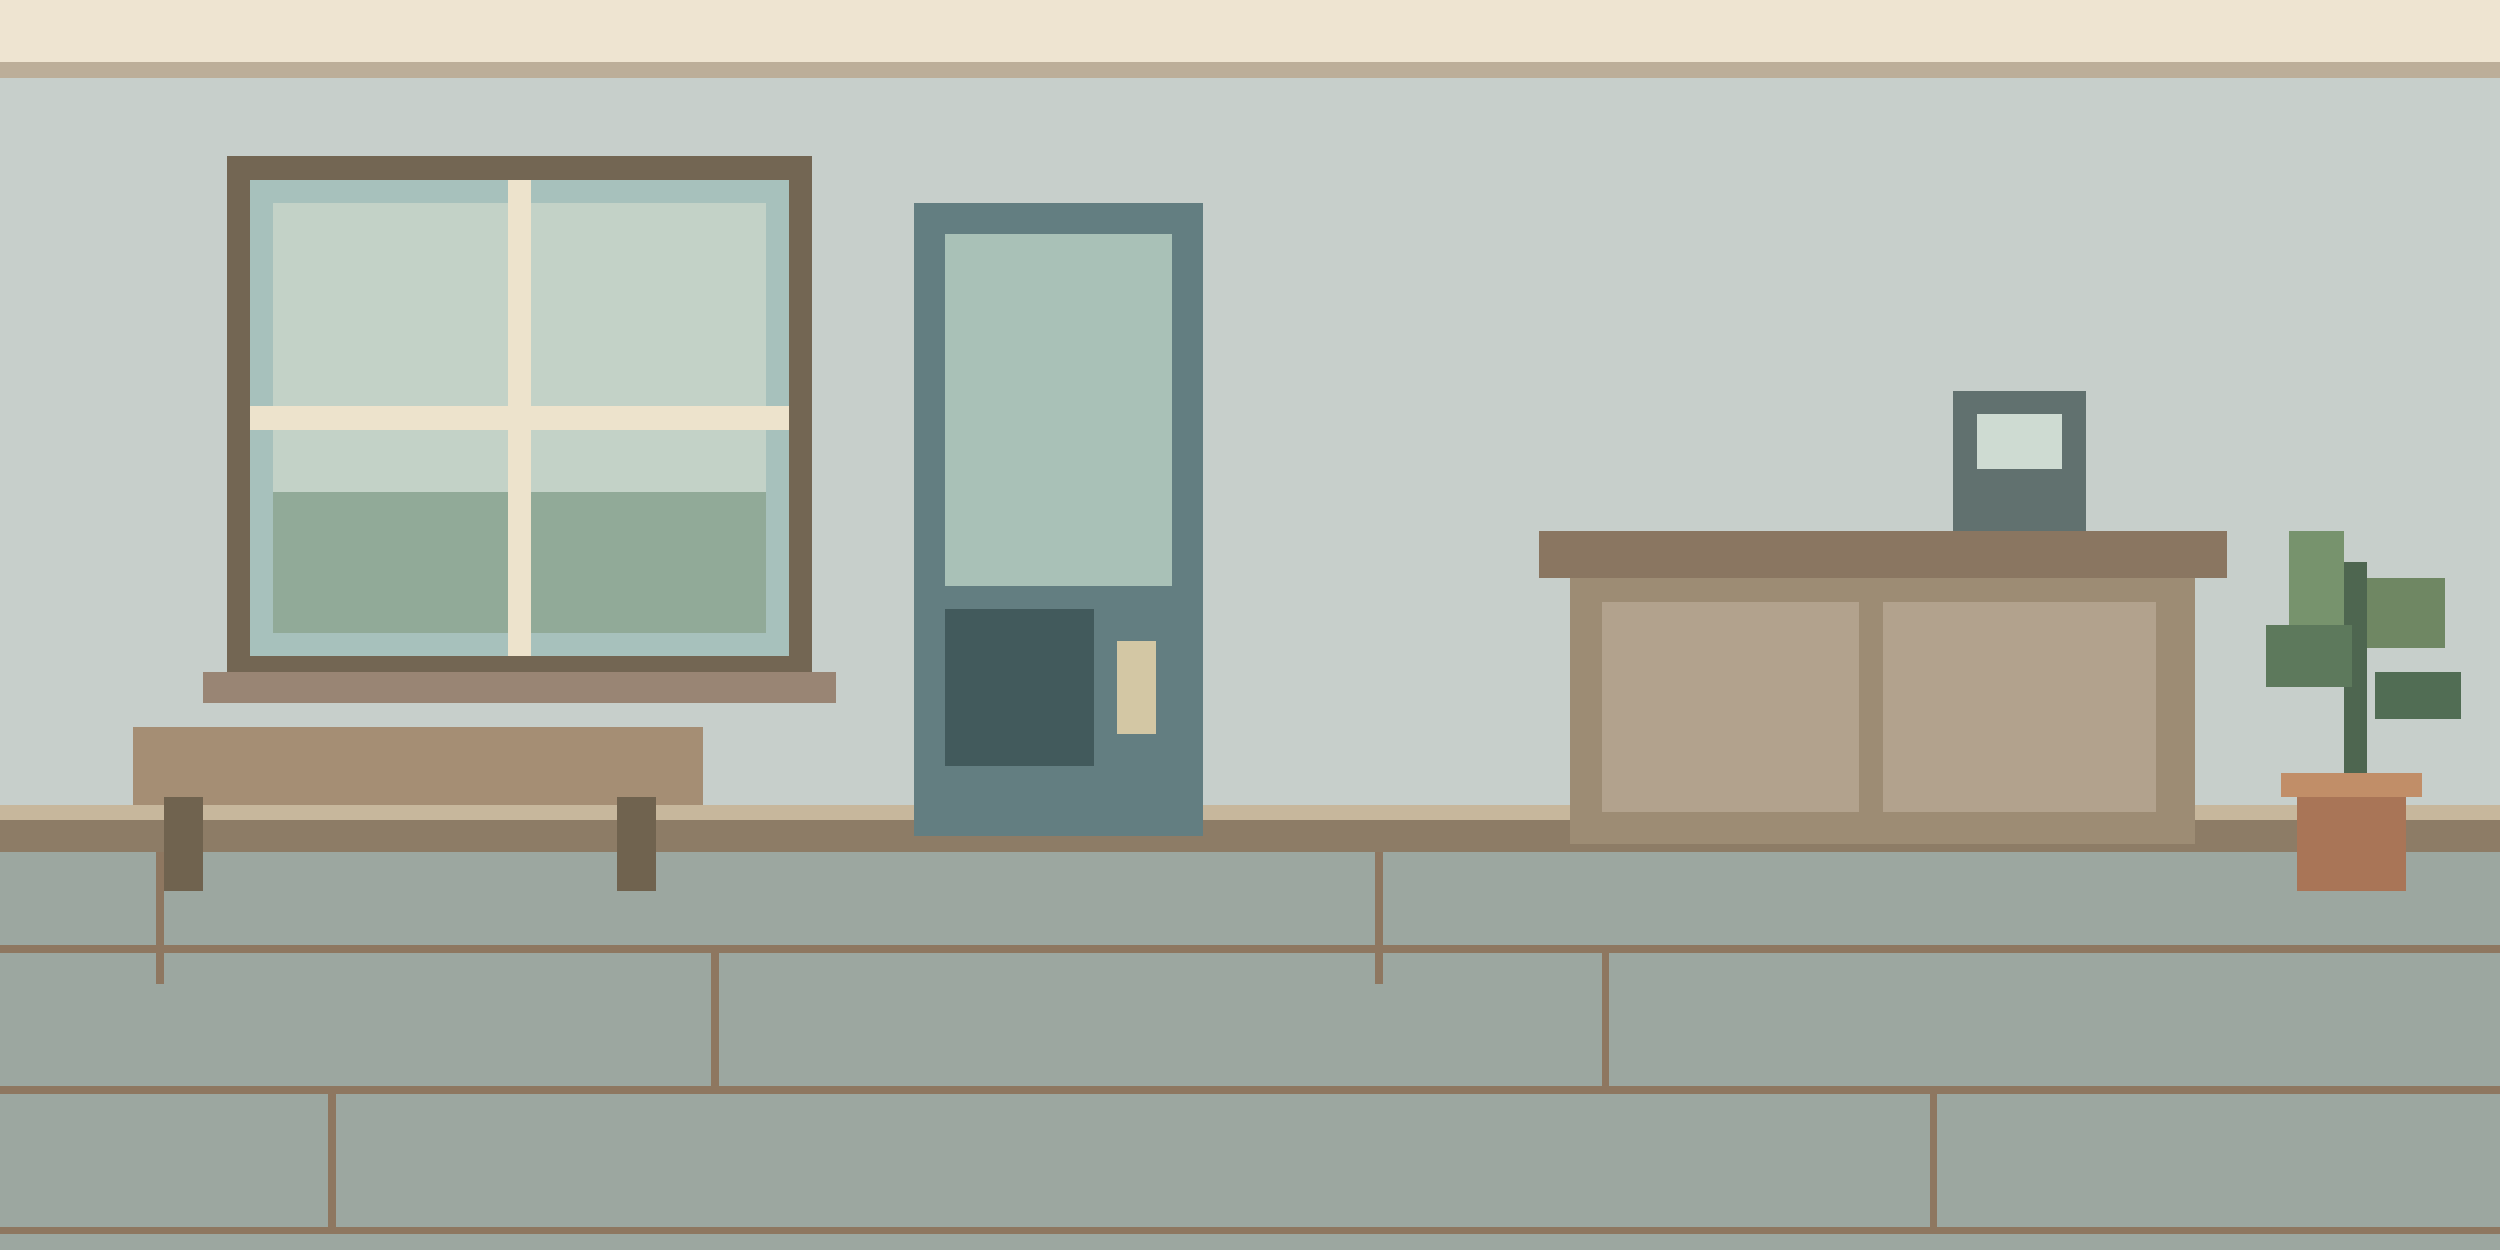
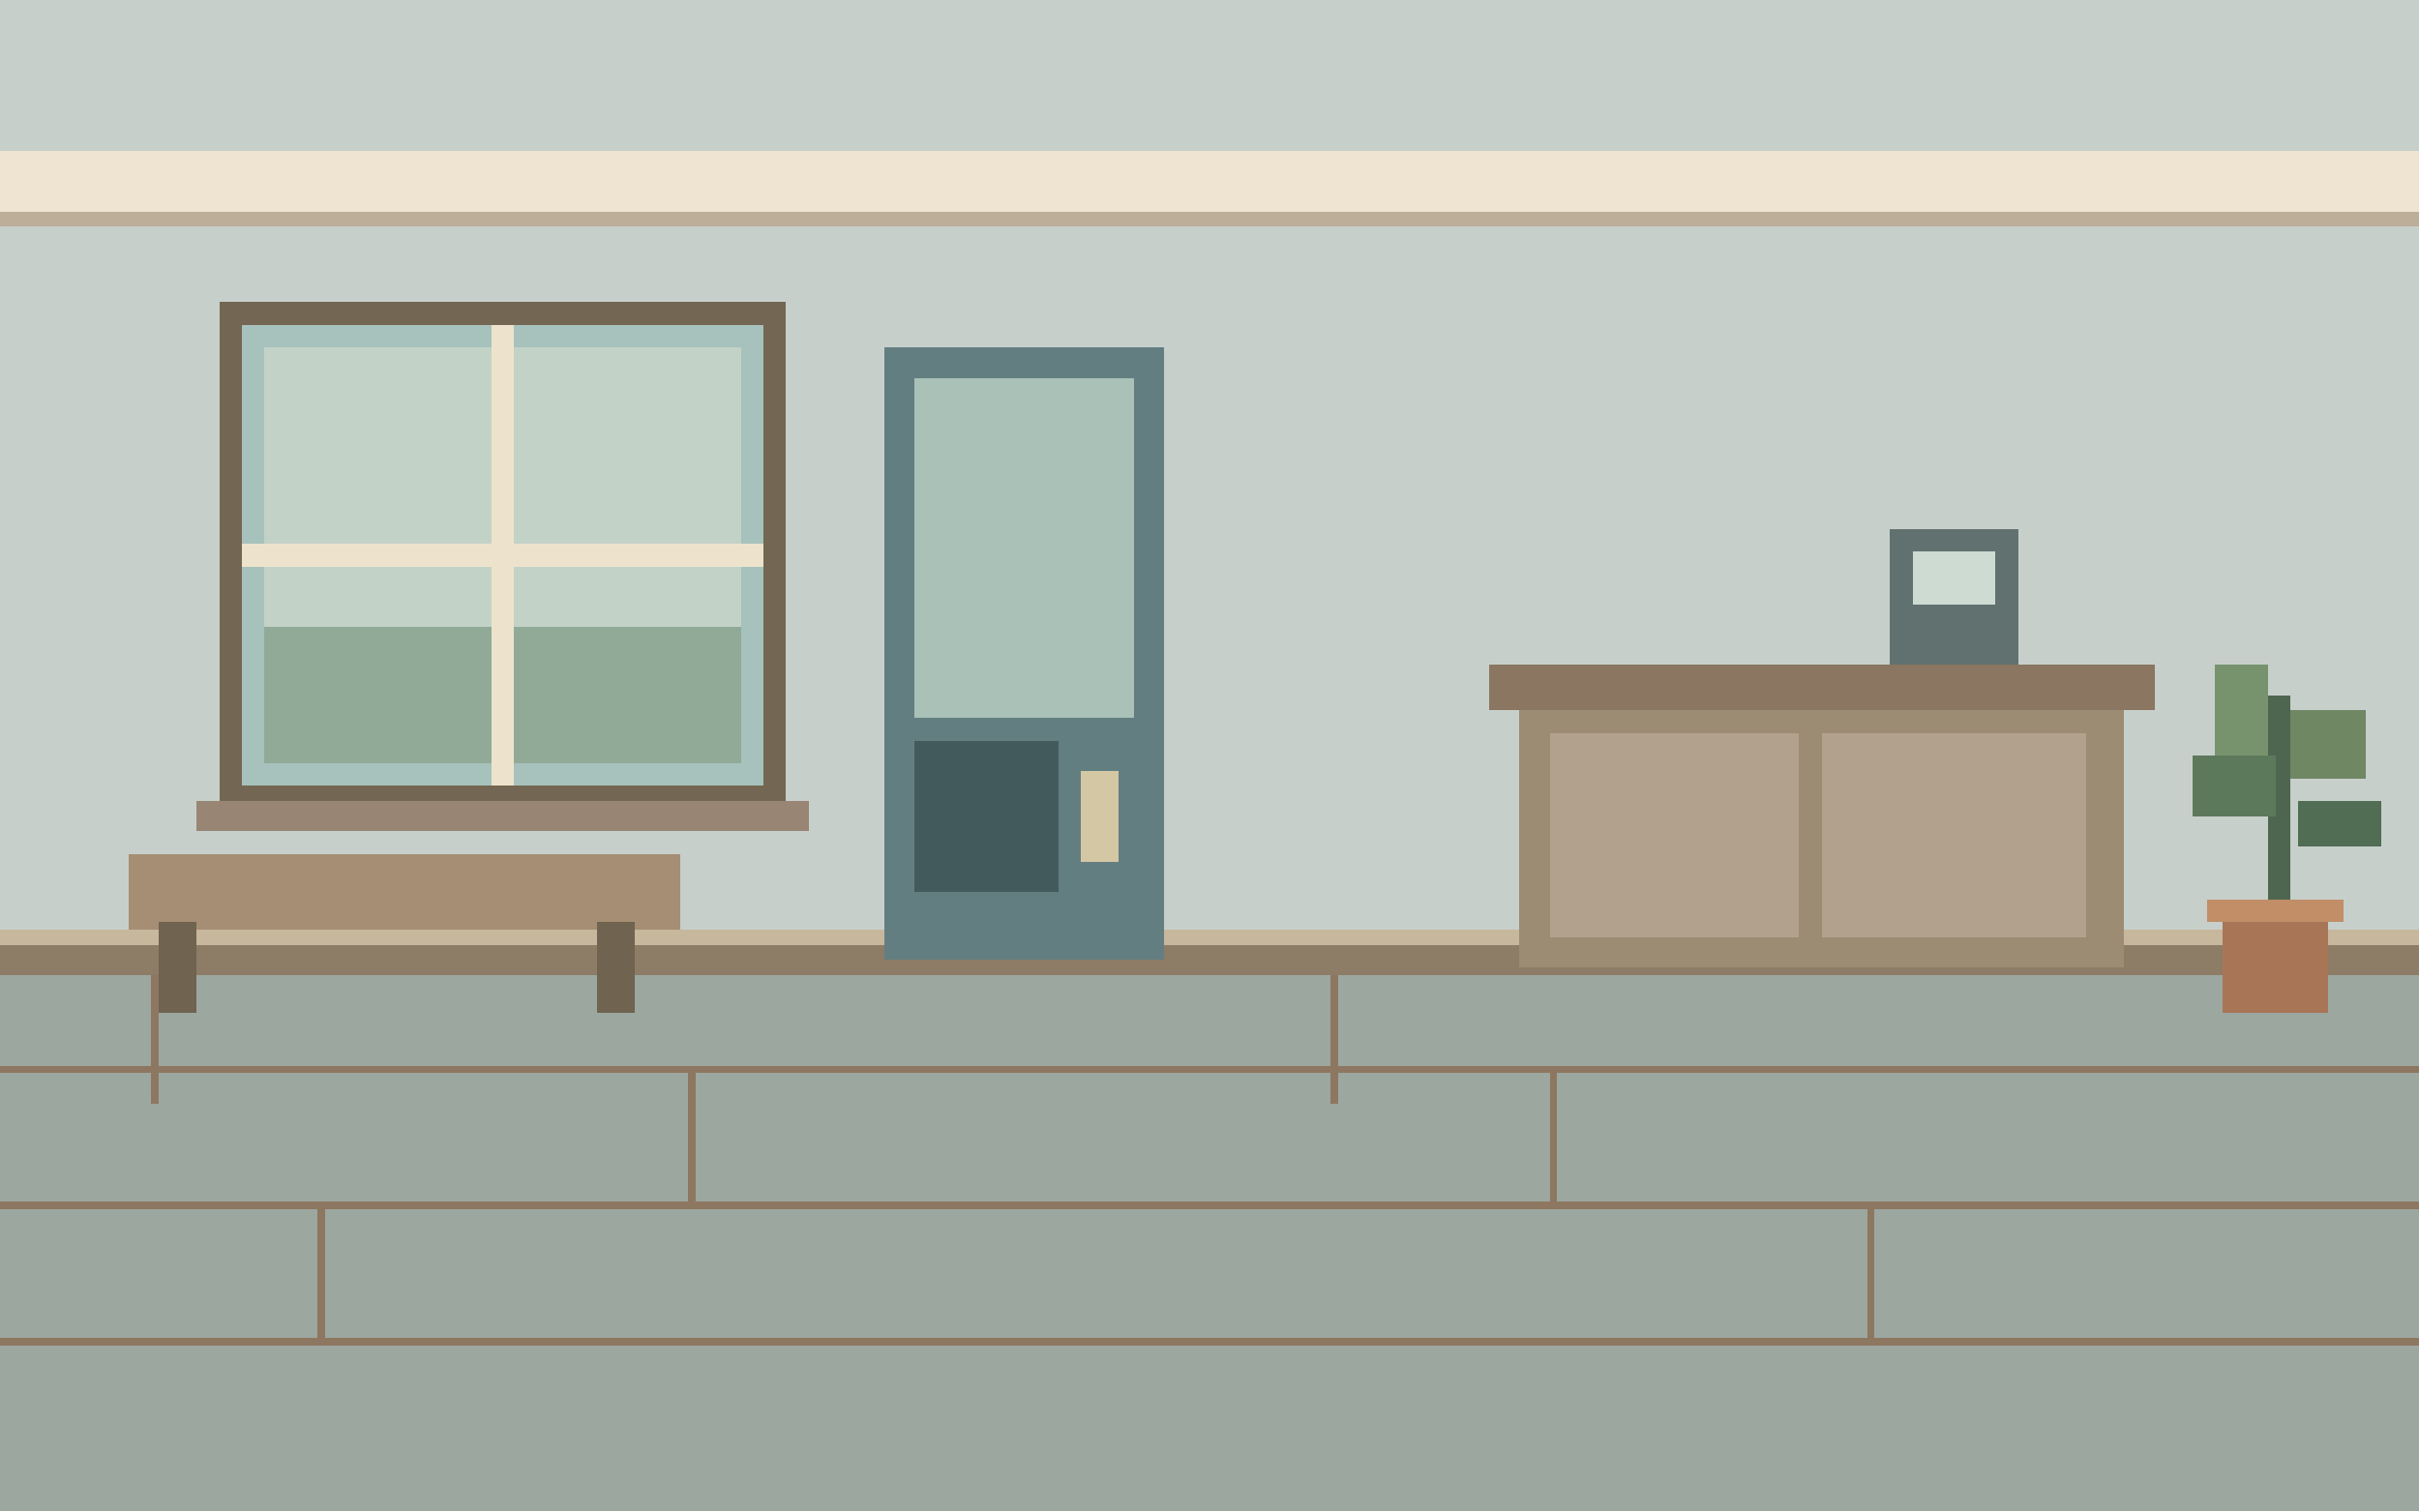
- <svg xmlns="http://www.w3.org/2000/svg" width="640" height="320" viewBox="0 0 320 160" shape-rendering="crispEdges">
-   <rect x="0" y="0" width="320" height="160" fill="#c7cfcb" />
+ <svg xmlns="http://www.w3.org/2000/svg" width="640" height="400" viewBox="0 -20 320 200" shape-rendering="crispEdges">
+   <rect x="0" y="-20" width="320" height="200" fill="#c7cfcb" />
  <rect x="0" y="0" width="320" height="8" fill="#eee4d1" />
  <rect x="0" y="8" width="320" height="2" fill="#bcae99" />
-   <rect x="0" y="108" width="320" height="52" fill="#9ca7a0" />
+   <rect x="0" y="108" width="320" height="72" fill="#9ca7a0" />
  <rect x="0" y="103" width="320" height="6" fill="#8d7c66" />
  <rect x="0" y="103" width="320" height="2" fill="#c7b79c" />
  <rect x="0" y="121" width="320" height="1" fill="#8e7760" />
  <rect x="0" y="139" width="320" height="1" fill="#8e7760" />
  <rect x="0" y="157" width="320" height="1" fill="#8e7760" />
  <rect x="20" y="109" width="1" height="17" fill="#8e7760" />
  <rect x="91" y="122" width="1" height="17" fill="#8e7760" />
  <rect x="176" y="109" width="1" height="17" fill="#8e7760" />
  <rect x="247" y="140" width="1" height="17" fill="#8e7760" />
  <rect x="42" y="140" width="1" height="17" fill="#8e7760" />
  <rect x="205" y="122" width="1" height="17" fill="#8e7760" />
  <rect x="29" y="20" width="75" height="69" fill="#736653" />
  <rect x="32" y="23" width="69" height="61" fill="#a7c1bc" />
  <rect x="35" y="26" width="63" height="55" fill="#c3d2c7" />
  <rect x="35" y="63" width="63" height="18" fill="#91aa98" />
  <rect x="65" y="23" width="3" height="61" fill="#ede3cc" />
  <rect x="32" y="52" width="69" height="3" fill="#ede3cc" />
  <rect x="26" y="86" width="81" height="4" fill="#998574" />
  <rect x="197" y="68" width="88" height="6" fill="#8a7661" />
  <rect x="201" y="74" width="80" height="34" fill="#9d8c74" />
  <rect x="205" y="77" width="33" height="27" fill="#b2a28d" />
  <rect x="241" y="77" width="35" height="27" fill="#b2a28d" />
  <rect x="250" y="50" width="17" height="18" fill="#61716f" />
  <rect x="253" y="53" width="11" height="7" fill="#cedbd2" />
  <rect x="117" y="26" width="37" height="81" fill="#637e81" />
  <rect x="121" y="30" width="29" height="45" fill="#a9c1b7" />
  <rect x="121" y="78" width="19" height="20" fill="#425a5c" />
  <rect x="143" y="82" width="5" height="12" fill="#d3c7a4" />
  <rect x="17" y="93" width="73" height="10" fill="#a58e74" />
  <rect x="21" y="102" width="5" height="12" fill="#70634f" />
  <rect x="79" y="102" width="5" height="12" fill="#70634f" />
  <rect x="294" y="101" width="14" height="13" fill="#a97557" />
  <rect x="292" y="99" width="18" height="3" fill="#c18e68" />
  <rect x="300" y="72" width="3" height="27" fill="#4e6650" />
  <rect x="290" y="80" width="11" height="8" fill="#5d795c" />
  <rect x="303" y="74" width="10" height="9" fill="#6f8763" />
  <rect x="293" y="68" width="7" height="12" fill="#77936d" />
  <rect x="304" y="86" width="11" height="6" fill="#516d54" />
</svg>
